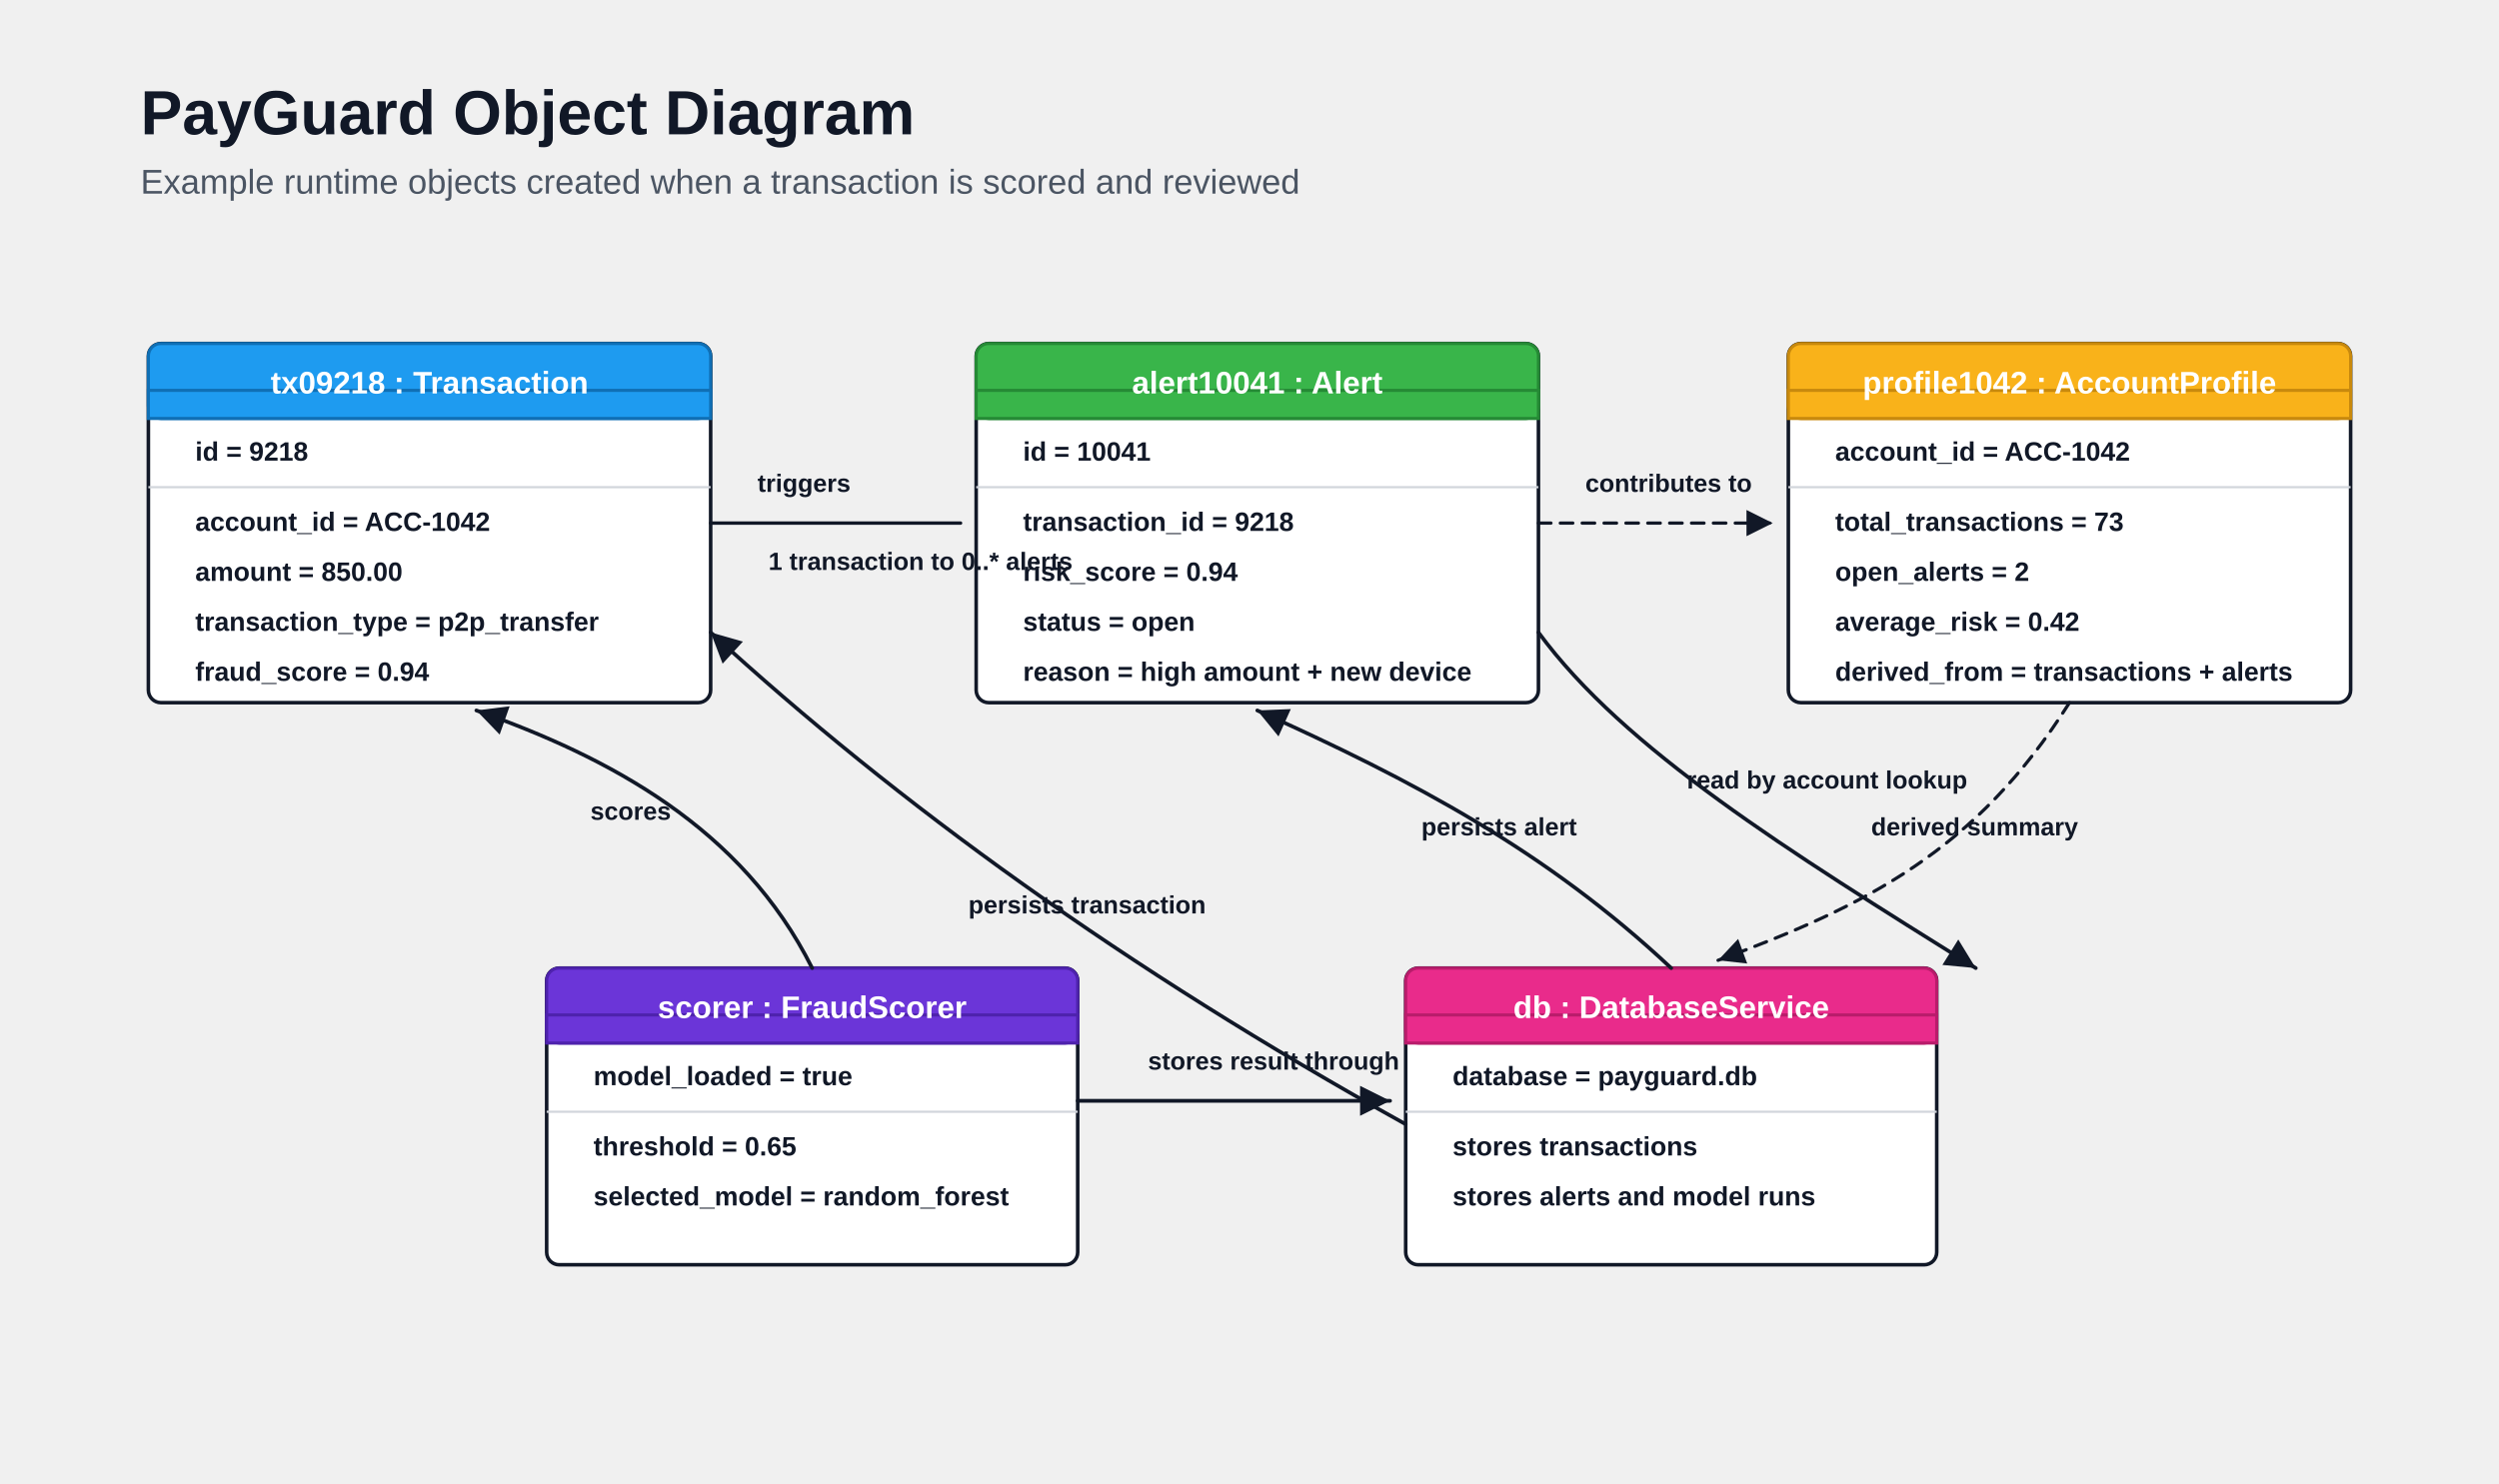
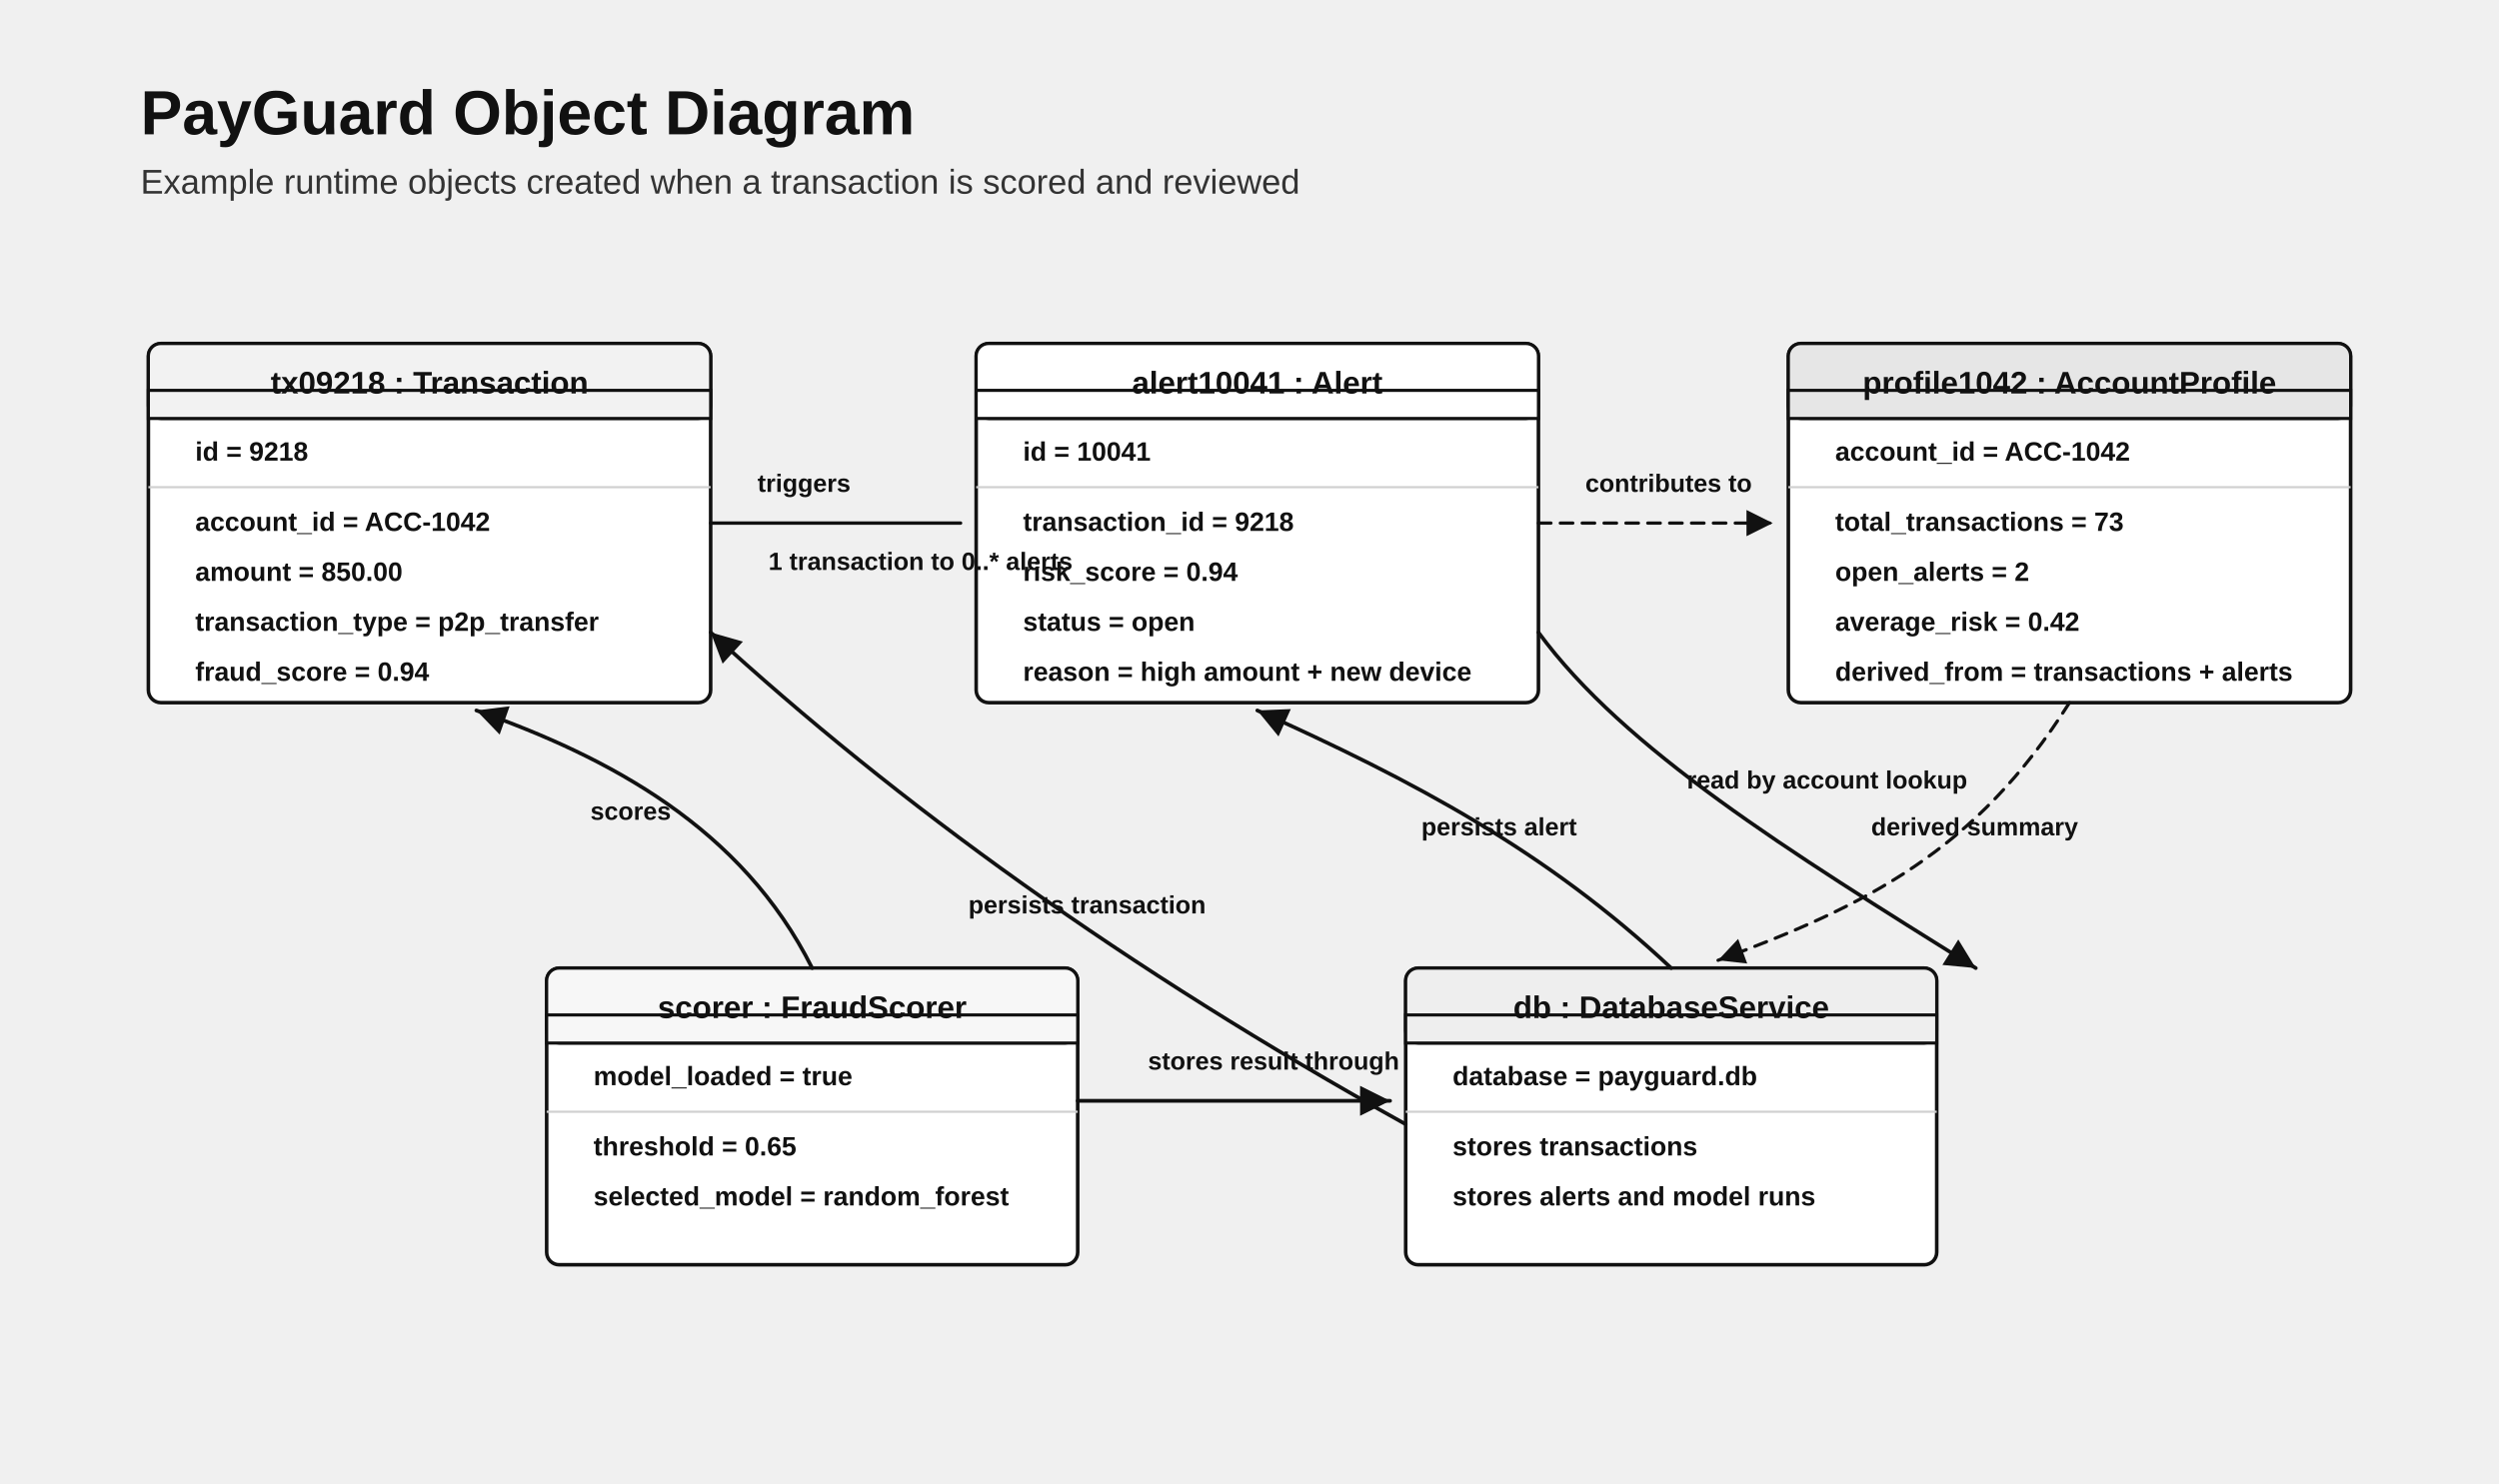
<svg xmlns="http://www.w3.org/2000/svg" width="1600" height="950" viewBox="0 0 1600 950" role="img" aria-labelledby="title desc">
  <defs>
    <marker id="arrow" markerWidth="12" markerHeight="12" refX="10" refY="6" orient="auto">
-       <path d="M2 2 L10 6 L2 10 Z" fill="#111827" />
+       <path d="M2 2 L10 6 L2 10 Z" fill="#111111" />
    </marker>
    <style>
-       .title { fill: #111827; font-family: Calibri, Arial, sans-serif; font-size: 40px; font-weight: 700; }
-       .subtitle { fill: #4b5563; font-family: Calibri, Arial, sans-serif; font-size: 22px; }
-       .objectBox { fill: #ffffff; stroke: #111827; stroke-width: 2.3; }
-       .headBlue { fill: #1e9bf0; stroke: #0f6fb5; stroke-width: 2; }
-       .headGreen { fill: #39b54a; stroke: #258a35; stroke-width: 2; }
-       .headOrange { fill: #f9b21a; stroke: #c8890d; stroke-width: 2; }
-       .headPurple { fill: #6b35d8; stroke: #4e22ad; stroke-width: 2; }
-       .headPink { fill: #e92b8b; stroke: #b91c6b; stroke-width: 2; }
-       .textLight { fill: #ffffff; font-family: Calibri, Arial, sans-serif; font-size: 20px; font-weight: 700; }
-       .field { fill: #111827; font-family: Calibri, Arial, sans-serif; font-size: 17px; font-weight: 600; }
-       .small { fill: #111827; font-family: Calibri, Arial, sans-serif; font-size: 16px; font-weight: 600; }
-       .line { stroke: #111827; stroke-width: 2.4; fill: none; marker-end: url(#arrow); stroke-linecap: round; stroke-linejoin: round; }
-       .link { stroke: #111827; stroke-width: 2.2; fill: none; stroke-linecap: round; stroke-linejoin: round; }
-       .dash { stroke: #111827; stroke-width: 2.1; fill: none; marker-end: url(#arrow); stroke-dasharray: 8 6; stroke-linecap: round; stroke-linejoin: round; }
-       .sep { stroke: #d1d5db; stroke-width: 1.4; }
+       .title { fill: #111111; font-family: Calibri, Arial, sans-serif; font-size: 40px; font-weight: 700; }
+       .subtitle { fill: #333333; font-family: Calibri, Arial, sans-serif; font-size: 22px; }
+       .objectBox { fill: #ffffff; stroke: #111111; stroke-width: 2.3; }
+       .headBlue { fill: #f2f2f2; stroke: #111111; stroke-width: 2; }
+       .headGreen { fill: #ffffff; stroke: #111111; stroke-width: 2; }
+       .headOrange { fill: #e6e6e6; stroke: #111111; stroke-width: 2; }
+       .headPurple { fill: #f7f7f7; stroke: #111111; stroke-width: 2; }
+       .headPink { fill: #eeeeee; stroke: #111111; stroke-width: 2; }
+       .textLight { fill: #111111; font-family: Calibri, Arial, sans-serif; font-size: 20px; font-weight: 700; }
+       .field { fill: #111111; font-family: Calibri, Arial, sans-serif; font-size: 17px; font-weight: 600; }
+       .small { fill: #111111; font-family: Calibri, Arial, sans-serif; font-size: 16px; font-weight: 600; }
+       .line { stroke: #111111; stroke-width: 2.4; fill: none; marker-end: url(#arrow); stroke-linecap: round; stroke-linejoin: round; }
+       .link { stroke: #111111; stroke-width: 2.2; fill: none; stroke-linecap: round; stroke-linejoin: round; }
+       .dash { stroke: #111111; stroke-width: 2.1; fill: none; marker-end: url(#arrow); stroke-dasharray: 8 6; stroke-linecap: round; stroke-linejoin: round; }
+       .sep { stroke: #d0d0d0; stroke-width: 1.4; }
    </style>
  </defs>
  <text x="90" y="86" class="title">PayGuard Object Diagram</text>
  <text x="90" y="124" class="subtitle">Example runtime objects created when a transaction is scored and reviewed</text>
  <g id="transaction-object">
    <rect x="95" y="220" width="360" height="230" rx="8" class="objectBox" />
    <rect x="95" y="220" width="360" height="48" rx="8" class="headBlue" />
    <rect x="95" y="250" width="360" height="18" class="headBlue" />
    <text x="275" y="252" class="textLight" text-anchor="middle">tx09218 : Transaction</text>
    <line x1="95" y1="312" x2="455" y2="312" class="sep" />
    <text x="125" y="295" class="field">id = 9218</text>
    <text x="125" y="340" class="field">account_id = ACC-1042</text>
    <text x="125" y="372" class="field">amount = 850.00</text>
    <text x="125" y="404" class="field">transaction_type = p2p_transfer</text>
    <text x="125" y="436" class="field">fraud_score = 0.94</text>
  </g>
  <g id="alert-object">
    <rect x="625" y="220" width="360" height="230" rx="8" class="objectBox" />
    <rect x="625" y="220" width="360" height="48" rx="8" class="headGreen" />
    <rect x="625" y="250" width="360" height="18" class="headGreen" />
    <text x="805" y="252" class="textLight" text-anchor="middle">alert10041 : Alert</text>
    <line x1="625" y1="312" x2="985" y2="312" class="sep" />
    <text x="655" y="295" class="field">id = 10041</text>
    <text x="655" y="340" class="field">transaction_id = 9218</text>
    <text x="655" y="372" class="field">risk_score = 0.94</text>
    <text x="655" y="404" class="field">status = open</text>
    <text x="655" y="436" class="field">reason = high amount + new device</text>
  </g>
  <g id="profile-object">
    <rect x="1145" y="220" width="360" height="230" rx="8" class="objectBox" />
    <rect x="1145" y="220" width="360" height="48" rx="8" class="headOrange" />
    <rect x="1145" y="250" width="360" height="18" class="headOrange" />
    <text x="1325" y="252" class="textLight" text-anchor="middle">profile1042 : AccountProfile</text>
    <line x1="1145" y1="312" x2="1505" y2="312" class="sep" />
    <text x="1175" y="295" class="field">account_id = ACC-1042</text>
    <text x="1175" y="340" class="field">total_transactions = 73</text>
    <text x="1175" y="372" class="field">open_alerts = 2</text>
    <text x="1175" y="404" class="field">average_risk = 0.42</text>
    <text x="1175" y="436" class="field">derived_from = transactions + alerts</text>
  </g>
  <g id="scorer-object">
    <rect x="350" y="620" width="340" height="190" rx="8" class="objectBox" />
    <rect x="350" y="620" width="340" height="48" rx="8" class="headPurple" />
    <rect x="350" y="650" width="340" height="18" class="headPurple" />
    <text x="520" y="652" class="textLight" text-anchor="middle">scorer : FraudScorer</text>
    <line x1="350" y1="712" x2="690" y2="712" class="sep" />
    <text x="380" y="695" class="field">model_loaded = true</text>
    <text x="380" y="740" class="field">threshold = 0.65</text>
    <text x="380" y="772" class="field">selected_model = random_forest</text>
  </g>
  <g id="db-object">
    <rect x="900" y="620" width="340" height="190" rx="8" class="objectBox" />
    <rect x="900" y="620" width="340" height="48" rx="8" class="headPink" />
    <rect x="900" y="650" width="340" height="18" class="headPink" />
    <text x="1070" y="652" class="textLight" text-anchor="middle">db : DatabaseService</text>
    <line x1="900" y1="712" x2="1240" y2="712" class="sep" />
    <text x="930" y="695" class="field">database = payguard.db</text>
    <text x="930" y="740" class="field">stores transactions</text>
    <text x="930" y="772" class="field">stores alerts and model runs</text>
  </g>
  <path d="M455 335 H615" class="link" />
  <text x="485" y="315" class="small">triggers</text>
  <text x="492" y="365" class="small">1 transaction to 0..* alerts</text>
  <path d="M985 335 H1135" class="dash" />
  <text x="1015" y="315" class="small">contributes to</text>
  <path d="M1325 450 C1265 545 1195 580 1100 615" class="dash" />
  <text x="1198" y="535" class="small">derived summary</text>
  <path d="M520 620 C475 530 390 485 305 455" class="line" />
  <text x="378" y="525" class="small">scores</text>
  <path d="M690 705 H890" class="line" />
  <text x="735" y="685" class="small">stores result through</text>
  <path d="M1070 620 C990 545 905 500 805 455" class="line" />
  <text x="910" y="535" class="small">persists alert</text>
  <path d="M900 720 C720 620 575 515 455 405" class="line" />
  <text x="620" y="585" class="small">persists transaction</text>
  <path d="M985 405 C1040 480 1145 545 1265 620" class="line" />
  <text x="1080" y="505" class="small">read by account lookup</text>
</svg>
